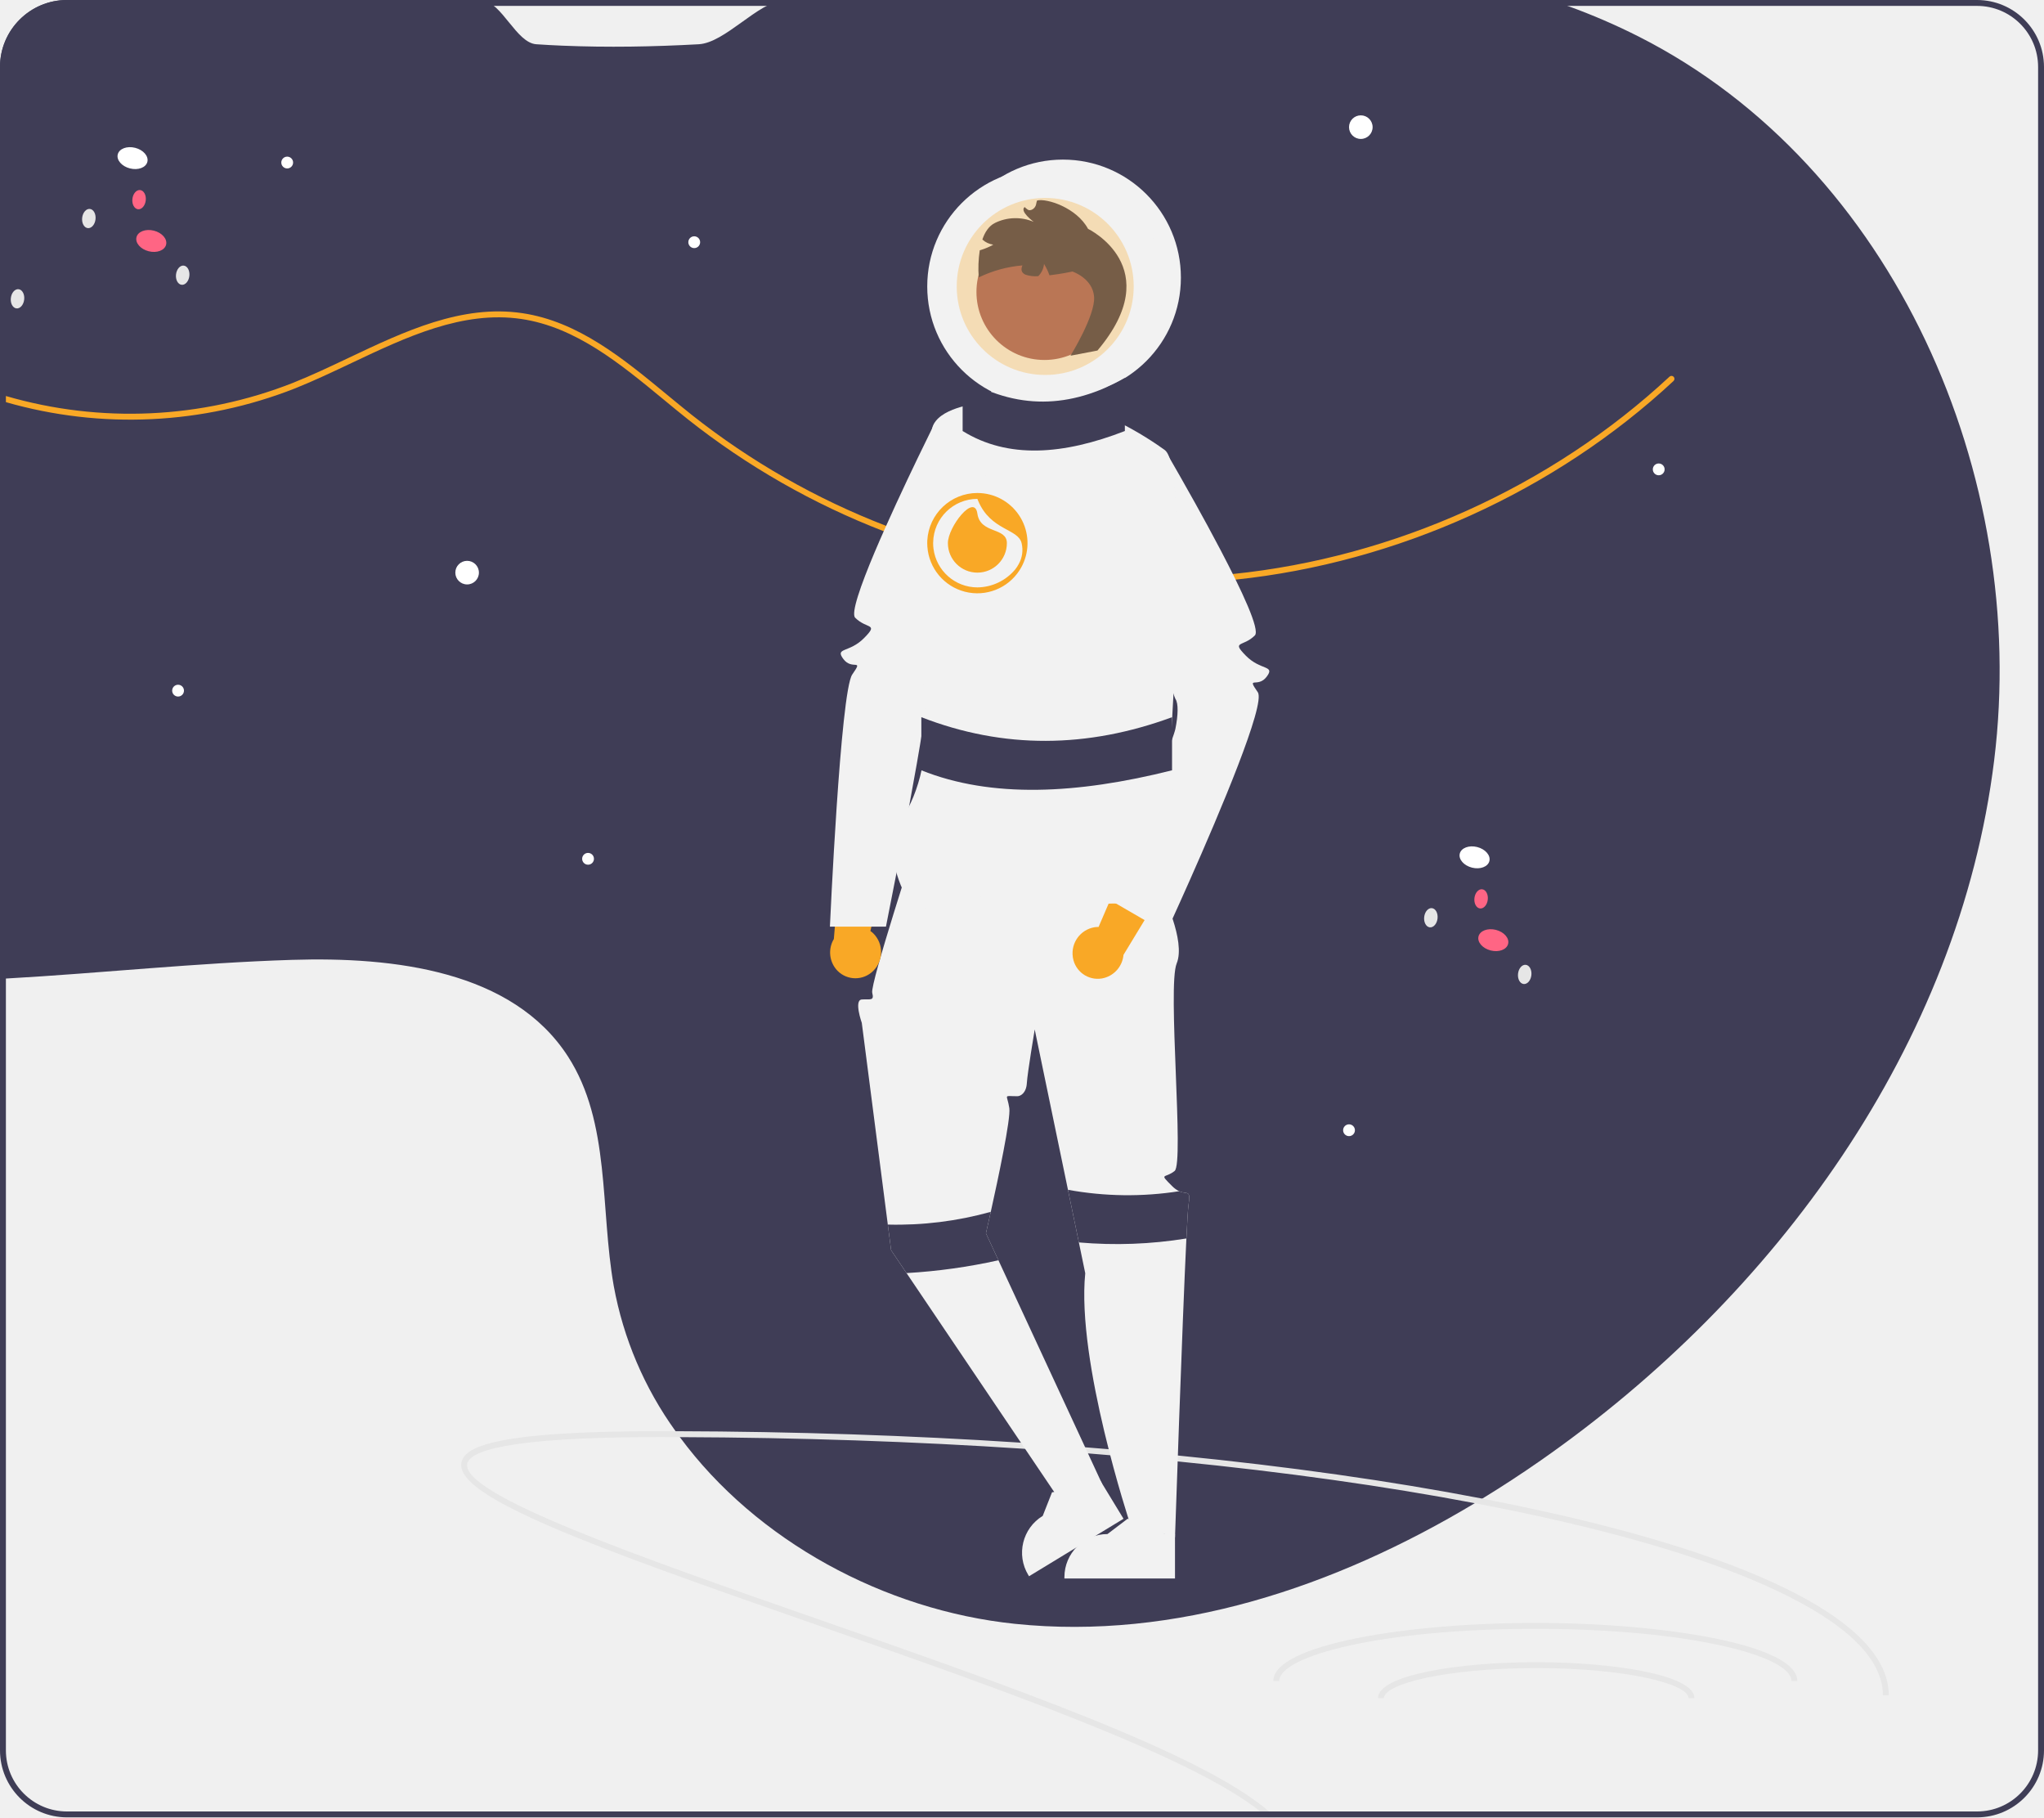
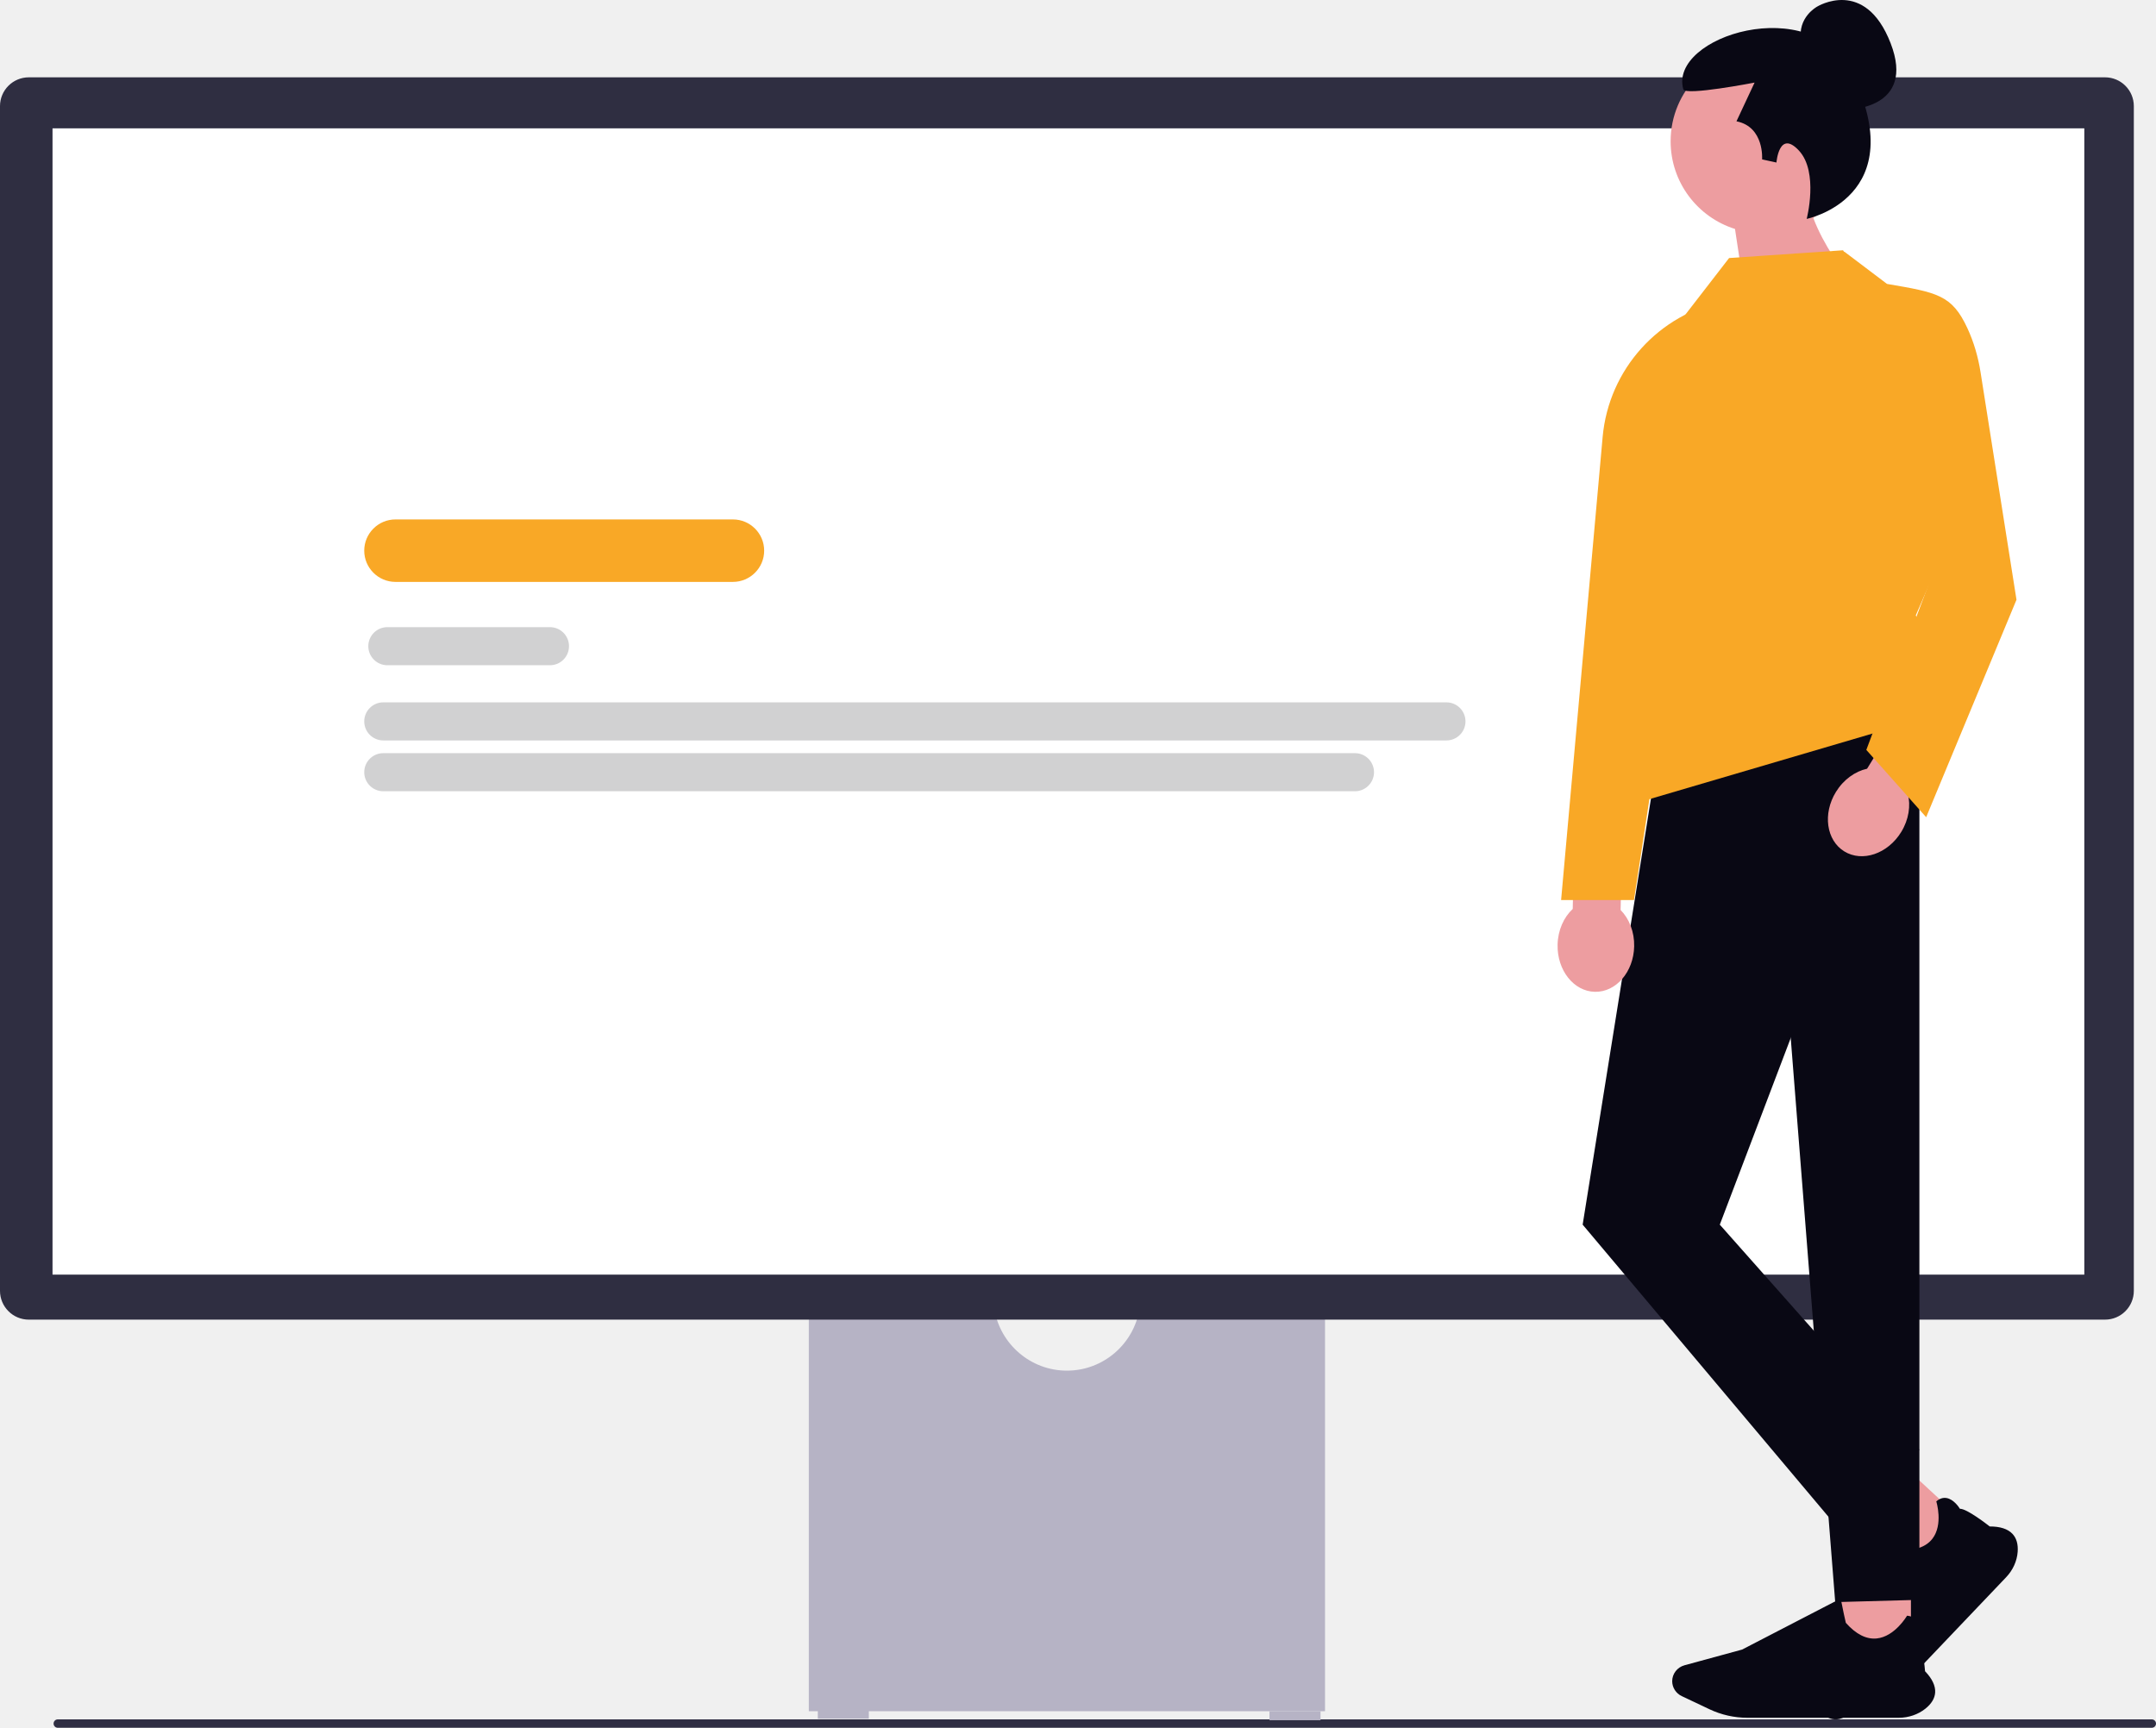
- <svg xmlns="http://www.w3.org/2000/svg" data-name="Layer 1" width="693" height="616" viewBox="0 0 693 616">
-   <path d="M929.6,399.75c-11.9,96.32-74.08,181.71-153.68,237.23q-9.69,6.765-19.86,12.98c-.85.52-1.7,1.04-2.55,1.55-47.3,28.38-101.49,46.56-155.93,40.89-44.23-4.6-87.66-28.13-113.58-63.28-.49-.66-.98-1.34-1.45-2.01a121.428,121.428,0,0,1-20.96-49.22c-4.66-26.29-1.04-55.36-15.52-77.79-18.78-29.1-59-33.84-93.61-32.75-32.35,1.01-64.65,4.51-96.96,6.33-.66.04-1.33.07-2,.11V164.69A22.717,22.717,0,0,1,276.19,142H416.92c6.81.89,11.63,14.55,18.42,15q4.41.3,8.81.48c15.43.64,30.84.37,46.23-.48,8.99-.49,19.98-14.18,28.96-15H779.2c1.94.64,3.86,1.31,5.78,2a214.757,214.757,0,0,1,24.2,10.44C895.74,198.33,941.5,303.43,929.6,399.75Z" transform="translate(-253.5 -142)" fill="#3f3d56" />
-   <path d="M820.89,271.14c-40.29,37.5-93.66,61.56-148.48,67.33q-8.07.855-16.18,1.17c-1.2.05-2.4.08-3.61.11-1.96.05-3.93.07-5.89.07q-3.525,0-7.05-.1a255.884,255.884,0,0,1-40.52-4.43c-.49-.1-.97-.19-1.46-.29q-3.165-.615-6.31-1.32-6.03-1.335-12-2.96c-1.29-.35-2.58-.71-3.87-1.09-1.85-.53-3.69-1.09-5.53-1.66-.69-.22-1.38-.43-2.07-.66q-1.05-.33-2.1-.69-6.405-2.1-12.7-4.56a255.242,255.242,0,0,1-66.37-37.91c-2.78-2.21-5.6-4.53-8.32-6.78-14.62-12.06-29.74-24.53-48.17-27.25-19.9-2.93-39.02,6.13-57.5,14.89-6.27,2.97-12.75,6.04-19.16,8.61a152.671,152.671,0,0,1-98.1,4.69c-.67-.18-1.34-.38-2-.58v-2.09c.66.2,1.33.4,2,.59a150.753,150.753,0,0,0,97.36-4.47c6.35-2.54,12.81-5.6,19.05-8.56,18.75-8.89,38.14-18.08,58.64-15.06,18.98,2.8,34.32,15.45,49.15,27.69,2.72,2.24,5.53,4.56,8.29,6.76a253.092,253.092,0,0,0,65.94,37.65h.01c4.02,1.56,8.09,3.03,12.18,4.39.59.19,1.18.38,1.77.58.66.21,1.33.42,1.99.63q2.535.81,5.08,1.54,2.49.75,5.01,1.42h.01q6.45,1.755,12.98,3.17c1.97.44,3.94.84,5.93,1.22.43.09.87.17,1.31.25a252.999,252.999,0,0,0,38.86,4.26h.01q6.795.21,13.57.05c1.18-.03,2.35-.07,3.52-.11q7.665-.3,15.31-1.08h.01c54.65-5.59,107.89-29.51,148.05-66.89a1.001,1.001,0,0,1,1.36,1.47Z" transform="translate(-253.5 -142)" fill="#f9a826" />
-   <path d="M253.81,232.94a2.31,2.31,0,0,1-.31.72v-2.79A2.819,2.819,0,0,1,253.81,232.94Z" transform="translate(-253.5 -142)" fill="#ff6584" />
-   <ellipse cx="259.439" cy="243.279" rx="3.272" ry="2.276" transform="translate(-264.6456 332.0982) rotate(-83.62433)" fill="#e6e6e6" />
-   <ellipse cx="262.222" cy="264.487" rx="3.272" ry="2.276" transform="translate(-283.2484 353.7167) rotate(-83.62433)" fill="#3f3d56" />
-   <ellipse cx="753.442" cy="432.594" rx="3.601" ry="5.177" transform="translate(-104.4842 914.6788) rotate(-75.77932)" fill="#fff" />
-   <ellipse cx="719.599" cy="432.376" rx="3.601" ry="5.177" transform="translate(-129.8024 881.7077) rotate(-75.77932)" fill="#3f3d56" />
-   <ellipse cx="759.793" cy="460.673" rx="3.601" ry="5.177" transform="translate(-126.9114 942.016) rotate(-75.77932)" fill="#ff6584" />
-   <ellipse cx="770.439" cy="472.279" rx="3.272" ry="2.276" transform="translate(-37.97424 1043.508) rotate(-83.62433)" fill="#e6e6e6" />
-   <ellipse cx="773.222" cy="493.487" rx="3.272" ry="2.276" transform="translate(-56.57703 1065.126) rotate(-83.62433)" fill="#3f3d56" />
-   <ellipse cx="738.622" cy="453.071" rx="3.272" ry="2.276" transform="translate(-47.16909 994.8123) rotate(-83.62433)" fill="#e6e6e6" />
-   <ellipse cx="755.653" cy="446.673" rx="3.272" ry="2.276" transform="translate(-25.66983 1006.051) rotate(-83.62433)" fill="#ff6584" />
-   <ellipse cx="734.671" cy="429.386" rx="3.272" ry="2.276" transform="translate(-27.14252 969.8313) rotate(-83.62433)" fill="#3f3d56" />
-   <ellipse cx="298.442" cy="195.594" rx="3.601" ry="5.177" transform="translate(-217.9726 294.8423) rotate(-75.77932)" fill="#fff" />
-   <ellipse cx="264.599" cy="195.376" rx="3.601" ry="5.177" transform="translate(-243.2908 261.8712) rotate(-75.77932)" fill="#3f3d56" />
-   <ellipse cx="304.793" cy="223.673" rx="3.601" ry="5.177" transform="translate(-240.3998 322.1794) rotate(-75.77932)" fill="#ff6584" />
-   <ellipse cx="315.439" cy="235.279" rx="3.272" ry="2.276" transform="translate(-206.9137 380.6402) rotate(-83.62433)" fill="#e6e6e6" />
-   <ellipse cx="318.222" cy="256.487" rx="3.272" ry="2.276" transform="translate(-225.5165 402.2587) rotate(-83.62433)" fill="#3f3d56" />
-   <ellipse cx="283.622" cy="216.071" rx="3.272" ry="2.276" transform="translate(-216.1085 331.9446) rotate(-83.62433)" fill="#e6e6e6" />
-   <ellipse cx="300.653" cy="209.673" rx="3.272" ry="2.276" transform="translate(-194.6093 343.183) rotate(-83.62433)" fill="#ff6584" />
-   <ellipse cx="279.671" cy="192.386" rx="3.272" ry="2.276" transform="translate(-196.082 306.9636) rotate(-83.62433)" fill="#3f3d56" />
-   <circle cx="158.373" cy="194.095" r="4" fill="#fff" />
-   <circle cx="60.373" cy="234.095" r="2" fill="#fff" />
-   <circle cx="457.373" cy="383.095" r="2" fill="#fff" />
-   <circle cx="199.373" cy="291.095" r="2" fill="#fff" />
-   <circle cx="235.373" cy="82.095" r="2" fill="#fff" />
-   <circle cx="562.373" cy="159.095" r="2" fill="#fff" />
-   <circle cx="97.373" cy="55.095" r="2" fill="#fff" />
-   <circle cx="461.373" cy="43.095" r="4" fill="#fff" />
-   <path d="M893.87,716.6h-2c0-11.54-10.81-22.83-32.14-33.56-20.87-10.5-50.79-19.94-88.91-28.05q-8.46-1.8-17.31-3.48c-30.52-5.8-64.43-10.55-100.75-14.16q-11.265-1.125-22.85-2.09c-2.5-.22-5.02-.42-7.55-.63q-10.545-.825-21.31-1.54c-37.46-2.48-76.79-3.83-117.05-3.97-2.37-.02-4.75-.02-7.13-.02-52.43,0-64.27,4.95-64.97,9.11-1.79,10.52,58.85,31.65,117.49,52.1C594.3,712.93,661.01,736.19,683.73,756c.77.67,1.49,1.34,2.16,2h-2.75c-.73-.66-1.52-1.33-2.36-2C656.79,736.84,589.5,713.38,528.73,692.19c-74.94-26.12-120.77-42.72-118.81-54.32.85-5.02,9.23-10.77,66.95-10.77,1.89,0,3.79,0,5.68.01,40.25.11,79.58,1.43,117.08,3.89q10.995.705,21.77,1.56c2.67.21,5.33.42,7.98.65q11.88.99,23.45,2.14c37.28,3.7,72.05,8.6,103.23,14.61q7.74,1.5,15.18,3.08C850.32,669.86,893.87,692.43,893.87,716.6Z" transform="translate(-253.5 -142)" fill="#e6e6e6" />
-   <path d="M862.873,711.779h-2c0-8.54-34.888-17.684-86.825-17.684-51.936,0-86.824,9.144-86.824,17.684h-2c0-12.321,45.162-19.684,88.824-19.684S862.873,699.458,862.873,711.779Z" transform="translate(-253.5 -142)" fill="#e6e6e6" />
-   <path d="M827.976,717.595h-2c0-4.823-21.207-10.198-51.637-10.198s-51.637,5.375-51.637,10.198h-2c0-7.923,27.635-12.198,53.637-12.198S827.976,709.672,827.976,717.595Z" transform="translate(-253.5 -142)" fill="#e6e6e6" />
-   <circle cx="360.373" cy="94.095" r="40" fill="#f2f2f2" />
-   <circle cx="354.373" cy="97.095" r="40" fill="#f2f2f2" />
-   <path d="M651.872,677.04,614.38,677.039V676.565a14.594,14.594,0,0,1,14.593-14.593h.001l6.848-5.196L648.6,661.973l3.273 0Z" transform="translate(-253.5 -142)" fill="#f2f2f2" />
-   <path d="M634.419,656.791l-32.033,19.483-.246-.405a14.594,14.594,0,0,1,4.884-20.051l.001-0,3.151-7.998,13.617-2.201,2.796-1.701Z" transform="translate(-253.5 -142)" fill="#f2f2f2" />
-   <path d="M656.443,550.565c-.17,1.2-.42,5.28-.71,11.22-1.41,28.8-3.86,101.31-3.86,101.31l-15.27-4.75s-18.16-54.78-15.16-84.78l-2.16-10.44-3.7-17.84v-.01l-11.27-54.33s-2.47,14.72-2.67,18.17-2.2,4.45-3.2,4.45c-5.01,0-3.47-.89-2.74,4.06.53,3.56-3.81,23.97-6.29,35.13-.96,4.34-1.64,7.28-1.64,7.28l4.24,9.14,35.15,75.8-13.29,7.12-53.02-78.58-5.23-7.75-1.12-8.69-8.82-68.37s-2.75-7.73,0-7.93c2.76-.21,4.32.66,3.54-2.27-.78-2.94,15.22-51.94,15.22-51.94l83,18s8.18,16.26,5,24c-3.19,7.74,2.61,67.68-.7,70.34-3.3,2.66-5.43.53-.87,5.1a8.386,8.386,0,0,0,2.43,1.76C656.123,547.045,657.243,544.965,656.443,550.565Z" transform="translate(-253.5 -142)" fill="#f2f2f2" />
-   <circle cx="354.113" cy="98.96" r="23.056" fill="#a0616a" />
-   <path d="M625.58,260.816l-9.14,1.75s8.5-13.72,8-20c-.5-6.28-7.34-8.53-7.34-8.53s-3.79.82-7.78,1.28a20.061,20.061,0,0,0-1.85-3.85,6.716,6.716,0,0,1-1.96,4.14,10.935,10.935,0,0,1-4.33-.5c-1.58-.72-1.55-1.97-1.03-3.14a41.624,41.624,0,0,0-14.82,4.07,40.899,40.899,0,0,1,.35-9.2c.22-.06.44-.13.66-.2a20.414,20.414,0,0,0,3.92-1.71,6.752,6.752,0,0,1-3.7-1.74c.84-2.46,2.18-4.59,4.29-5.63a15.815,15.815,0,0,1,13.13-.35s-4.89-3.57-3.09-5.03c.12.12.24.23.37.34.17.14.36.29.54.43,1.11.9,2.77-.37,2.99-1.73a4.586,4.586,0,0,1,.1-.51c.03-.14.07-.28.11-.41a3.394,3.394,0,0,1,.12-.34c3.33-.8,13.4,2.45,17.27,9.61C622.39,219.566,649.44,232.566,625.58,260.816Z" transform="translate(-253.5 -142)" fill="#3f3d56" />
-   <path d="M617.228,466.376a8.934,8.934,0,0,1,7.321-10.083,8.571,8.571,0,0,1,1.413-.103l24.107-55.982L666.606,412.624l-32.198,53.034a8.909,8.909,0,0,1-7.366,8.003,8.526,8.526,0,0,1-9.78-7.053Q617.243,466.492,617.228,466.376Z" transform="translate(-253.5 -142)" fill="#f9a826" />
-   <path d="M549.697,470.94a8.934,8.934,0,0,0-.006-12.461,8.571,8.571,0,0,0-1.084-.913l13.355-59.471-20.677.341-5.074,61.835a8.909,8.909,0,0,0,1.264,10.803,8.526,8.526,0,0,0,12.057.033Q549.616,471.024,549.697,470.94Z" transform="translate(-253.5 -142)" fill="#f9a826" />
-   <path d="M682.943,371.385c-3,4-7-.51-3,5.25,2.75,3.96-13.01,41.08-23.1,63.82-4.56,10.29-7.97,17.64-7.97,17.64l-17.01-9.85-1.99-1.15s15.6-39.26,20.62-53.37c.83-2.34,1.38-3.99,1.51-4.65.94-4.69,1.06-8.71,0-10.2a13.905,13.905,0,0,1-.64-1.71c-2.01-5.89-8.13-25.78-13.86-44.59-1.67-5.52-3.32-10.94-4.82-15.89-3.85-12.71-6.74-22.3-6.74-22.3l23,1s.38.64,1.05,1.8c1.6,2.76,4.88,8.45,8.68,15.29,2.74,4.92,5.76,10.45,8.61,15.89,7.26,13.84,13.51,27.17,11.66,29.02-4,4-8.09,1.73-3.05,6.86C680.943,369.385,685.943,367.385,682.943,371.385Z" transform="translate(-253.5 -142)" fill="#f2f2f2" />
-   <path d="M655.44,424.566c-6-5.94-4.89-33.01-4.89-33.01s5.97-90.9-2.11-96.99a112.674,112.674,0,0,0-17.76-10.49c-.36-.16-.55-.25-.55-.25l-5.16-14.55-31.79-1.65-5.55,10.78s-.87.06-2.23.25c-5.08.7-17.02,3.18-15.96,10.91,1.34,9.8-8.12,69.99-11,73s-2.12,14.01,5,21,2,26-3,34a27.385,27.385,0,0,0-3.96,16.34s3.96,21.66,13.96,14.66c3.81-2.67,9.22-3.01,15.73-2.52.063.005.132.013.196.018l-.196.982c9.04.67,20.21,2.94,32.16,2.81l-.354-1.005c.119-.001.235.006.354.005,2.02-.02,4.05-.11,6.11-.29,17.82-1.55,25.69,3.35,28-2C654.75,441.216,661.44,430.506,655.44,424.566Z" transform="translate(-253.5 -142)" fill="#f2f2f2" />
-   <circle cx="354.373" cy="97.095" r="30" fill="#f9a826" opacity="0.3" />
-   <path d="M593.443,284.385s-4.56,15.14-9.87,32.61c-1.67,5.5-3.42,11.23-5.12,16.8-5.55,18.11-10.61,34.43-11.08,35.08-1.06,1.49-.93,5.51,0,10.2.19.94-.24,4.6-1.05,9.85-1.06,6.89-2.77,16.51-4.59,26.33-1.45,7.85-2.97,15.82-4.28,22.61-2.05,10.54-3.58,18.23-3.58,18.23h-19s3.57-79.71,7.57-85.46c4-5.76,0-1.25-3-5.25s2-2,7.04-7.14c5.04-5.13.96-2.86-3.04-6.86-1.48-1.48,1.83-10.91,6.59-22.2,2.22-5.24,4.75-10.89,7.25-16.33,5.17-11.23,10.24-21.56,12.25-25.64,0-.01.01-.02.01-.03l.9-1.8Z" transform="translate(-253.5 -142)" fill="#f2f2f2" />
-   <path d="M634.873,288.095c-20.879,8.11-39.651,9.508-55,0v-18c18.077,10.846,36.417,10.55,55,0Z" transform="translate(-253.5 -142)" fill="#3f3d56" />
-   <path d="M650.873,403.095c-32.267,8.11-61.279,9.508-85,0v-18c27.937,10.846,56.281,10.55,85,0Z" transform="translate(-253.5 -142)" fill="#3f3d56" />
-   <path d="M656.443,550.565c-.17,1.2-.42,5.28-.71,11.22a147.584,147.584,0,0,1-36.45,1.34l-3.7-17.84a112.887,112.887,0,0,0,37.72.48C656.123,547.045,657.243,544.965,656.443,550.565Z" transform="translate(-253.5 -142)" fill="#3f3d56" />
-   <path d="M592.013,569.175a195.433,195.433,0,0,1-31.16,4.34l-5.23-7.75-1.12-8.69a118.572,118.572,0,0,0,34.91-4.32c-.96,4.34-1.64,7.28-1.64,7.28Z" transform="translate(-253.5 -142)" fill="#3f3d56" />
-   <path d="M594.873,326.095a10,10,0,0,1-20,0c0-5.523,9-17,10-10S594.873,320.572,594.873,326.095Z" transform="translate(-253.5 -142)" fill="#f9a826" />
-   <path d="M585.96,309.14c-.36-.03-.72-.04-1.09-.04a17.026,17.026,0,0,0-16.98,16.11c-.01.29-.02.59-.02.89,0,.41.01.81.05,1.21a16.987,16.987,0,0,0,31.24,7.98,15.947,15.947,0,0,0,1.04-1.85,16.989,16.989,0,0,0-14.24-24.3ZM597.7,335a16.918,16.918,0,0,1-12.83,6.1,15.022,15.022,0,0,1-14.88-13.13,14.44,14.44,0,0,1-.12-1.87,2.261,2.261,0,0,1,.01-.26,15.002,15.002,0,0,1,14.99-14.74c.09.24.18.47.28.69,4.27,10.1,13.53,9.34,14.72,14.31a9.831,9.831,0,0,1-.98,7.09A11.521,11.521,0,0,1,597.7,335Z" transform="translate(-253.5 -142)" fill="#f9a826" />
-   <path d="M923.81,142H276.19a22.717,22.717,0,0,0-22.69,22.69V735.31A22.717,22.717,0,0,0,276.19,758H923.81a22.717,22.717,0,0,0,22.69-22.69V164.69A22.717,22.717,0,0,0,923.81,142ZM944.5,735.31A20.712,20.712,0,0,1,923.81,756H276.19a20.712,20.712,0,0,1-20.69-20.69V164.69A20.712,20.712,0,0,1,276.19,144H923.81a20.712,20.712,0,0,1,20.69,20.69Z" transform="translate(-253.5 -142)" fill="#3f3d56" />
+ <svg xmlns="http://www.w3.org/2000/svg" width="610.82" height="489.571" viewBox="0 0 610.82 489.571">
+   <path d="m15.18,488.381c0,.66.53,1.19,1.19,1.19h593.26c.66,0,1.19-.53,1.19-1.19s-.53-1.19-1.19-1.19H16.37c-.66,0-1.19.53-1.19,1.19Z" fill="#2f2e43" stroke-width="0" />
+   <path d="m322.818,370.945c-1.629,9.874-10.221,17.43-20.549,17.43s-18.92-7.556-20.549-17.43h-52.573v113.935h146.245v-113.935h-52.573l0-0Z" fill="#b6b3c5" stroke-width="0" />
+   <rect x="231.697" y="484.455" width="14.454" height="2.551" fill="#b6b3c5" stroke-width="0" />
+   <rect x="359.662" y="484.881" width="14.454" height="2.551" fill="#b6b3c5" stroke-width="0" />
+   <path d="m596.385,373.921H8.153c-4.496,0-8.153-3.658-8.153-8.153V30.064c0-4.495,3.657-8.153,8.153-8.153h588.232c4.496,0,8.153,3.658,8.153,8.153v335.703c0,4.495-3.658,8.153-8.153,8.153v-0Z" fill="#2f2e41" stroke-width="0" />
+   <rect x="14.88" y="36.366" width="575.629" height="324.801" fill="#fff" stroke-width="0" />
+   <path d="m522.121,161.103h-31.409c-2.729,0-4.95-2.22-4.95-4.95s2.22-4.95,4.95-4.95h31.409c2.729,0,4.95,2.22,4.95,4.95s-2.22,4.95-4.95,4.95Z" fill="#d1d1d2" stroke-width="0" />
+   <path d="m558.242,161.103h-14.658c-2.729,0-4.95-2.22-4.95-4.95s2.22-4.95,4.95-4.95h14.658c2.729,0,4.95,2.22,4.95,4.95s-2.22,4.95-4.95,4.95Z" fill="#d1d1d2" stroke-width="0" />
+   <path d="m207.647,164.883h-95.604c-4.88,0-8.851-3.971-8.851-8.851s3.97-8.851,8.851-8.851h95.604c4.881,0,8.851,3.971,8.851,8.851s-3.97,8.851-8.851,8.851Z" fill="#f9a826" stroke-width="0" />
+   <path d="m155.813,188.496h-46.074c-2.975,0-5.395-2.42-5.395-5.395,0-2.975,2.42-5.396,5.395-5.396h46.074c2.975,0,5.395,2.42,5.395,5.396,0,2.975-2.42,5.395-5.395,5.395Z" fill="#d1d1d2" stroke-width="0" />
+   <path d="m409.797,209.805H108.587c-2.975,0-5.395-2.42-5.395-5.396s2.42-5.396,5.395-5.396h301.209c2.975,0,5.395,2.42,5.395,5.396s-2.42,5.396-5.395,5.396Z" fill="#d1d1d2" stroke-width="0" />
+   <path d="m383.88,224.203H108.587c-2.975,0-5.395-2.42-5.395-5.396,0-2.975,2.42-5.395,5.395-5.395h275.293c2.975,0,5.395,2.42,5.395,5.395,0,2.975-2.42,5.396-5.395,5.396Z" fill="#d1d1d2" stroke-width="0" />
+   <polygon points="557.342 432.037 543.525 446.546 528.799 432.933 542.616 418.424 557.342 432.037" fill="#ed9da0" stroke-width="0" />
+   <path d="m568.378,446.897l-29.37,30.839c-2.51,2.636-5.646,4.718-9.067,6.022l-8.188,3.121c-1.693.645-3.642.272-4.966-.952-1.552-1.435-1.945-3.734-.956-5.591l7.876-14.774,8.405-29.962.091.056c2.286,1.408,5.754,3.521,6.001,3.61,4.352.154,7.468-.94,9.261-3.253,3.128-4.033,1.144-10.471,1.123-10.536l-.016-.049.04-.034c.912-.779,1.872-1.09,2.855-.926,2.086.349,3.578,2.691,3.796,3.052,1.957-.082,7.967,4.624,8.45,5.006,2.95-.008,5.113.692,6.428,2.08,1.15,1.213,1.65,2.936,1.488,5.119-.195,2.627-1.351,5.174-3.253,7.172l0-0Z" fill="#090814" stroke-width="0" />
+   <rect x="521.198" y="448.741" width="20.193" height="19.895" fill="#ed9da0" stroke-width="0" />
+   <path d="m537.944,486.733h-42.923c-3.669,0-7.355-.828-10.662-2.394l-7.913-3.748c-1.636-.775-2.693-2.431-2.693-4.22,0-2.097,1.433-3.953,3.485-4.512l16.325-4.451,27.928-14.463.021.104c.522,2.606,1.332,6.543,1.434,6.782,2.864,3.233,5.806,4.722,8.745,4.429,5.126-.512,8.533-6.343,8.567-6.402l.026-.045.052.005c1.2.122,2.088.599,2.639,1.418,1.169,1.737.456,4.412.339,4.816,1.4,1.35,2.029,8.888,2.077,9.497,2.025,2.114,2.987,4.147,2.859,6.042-.111,1.656-1.044,3.195-2.771,4.572-2.078,1.657-4.754,2.57-7.535,2.57Z" fill="#090814" stroke-width="0" />
+   <polygon points="543.788 198.181 472.235 198.216 448.384 347.007 519.937 432.051 543.788 410.79 487.241 347.007 543.788 198.181" fill="#090814" stroke-width="0" />
+   <polygon points="501.496 220.115 543.788 198.181 543.788 453.312 519.937 453.967 501.496 220.115" fill="#090814" stroke-width="0" />
+   <path d="m459.133,257.848l.504-23.225-13.56-.294-.504,23.225c-2.53,2.349-4.2,5.998-4.29,10.135-.157,7.24,4.573,13.214,10.564,13.344s10.976-5.633,11.133-12.873c.09-4.138-1.421-7.856-3.846-10.312v-0Z" fill="#ed9da0" stroke-width="0" />
+   <path d="m523.436,31.03s19.465-.042,12.194-18.798-20.812-10.358-20.812-10.358c0,0-5.705,3.014-4.529,9.737" fill="#090814" stroke-width="0" />
+   <path d="m525.384,40.027c0-14.38-11.657-26.038-26.038-26.038s-26.038,11.657-26.038,26.038c0,11.662,7.668,21.533,18.237,24.847l5.034,33.266,25.66-21.384s-5.544-7.061-8.516-15.022c7.026-4.663,11.661-12.642,11.661-21.707Z" fill="#ed9da0" stroke-width="0" />
+   <path d="m511.856,62.022s3.458-13.257-2.196-19.352c-5.641-6.082-6.37,3.381-6.37,3.381l-4.07-.885s.708-9.202-7.256-10.795l5.132-10.972s-19.648,3.815-20.19,1.912c-4.261-14.974,36.39-27.765,47.62-4.92,17.466,35.53-12.671,41.632-12.671,41.632h-0Z" fill="#090814" stroke-width="0" />
+   <path d="m488.858,85.218h-0c-18.903,3.694-33.092,19.433-34.813,38.617l-11.766,131.195h20.648l25.931-169.812v-0Z" fill="#f9a826" stroke-width="0" />
+   <polyline points="469.334 189.746 466.119 226.789 553.408 201.116 542.772 174.342 562.578 128.863 522.148 70.914 489.873 73.115 477.403 89.253" fill="#f9a826" stroke-width="0" />
+   <path d="m540.519,224.925l12.175-19.784-11.552-7.109-12.175,19.784c-3.37.748-6.656,3.052-8.825,6.577-3.795,6.167-2.734,13.712,2.37,16.853,5.104,3.141,12.318.687,16.113-5.48,2.169-3.525,2.745-7.496,1.894-10.842h0Z" fill="#ed9da0" stroke-width="0" />
+   <path d="m515.547,71.648l7.038-.292,12.033,9.094c14.259,2.432,18.394,3.113,22.763,12.532,1.836,3.958,3.053,8.174,3.733,12.483l10.18,64.475-25.588,61.616-16.956-19.072,18.126-48.173-3.011-11.523" fill="#f9a826" stroke-width="0" />
</svg>
